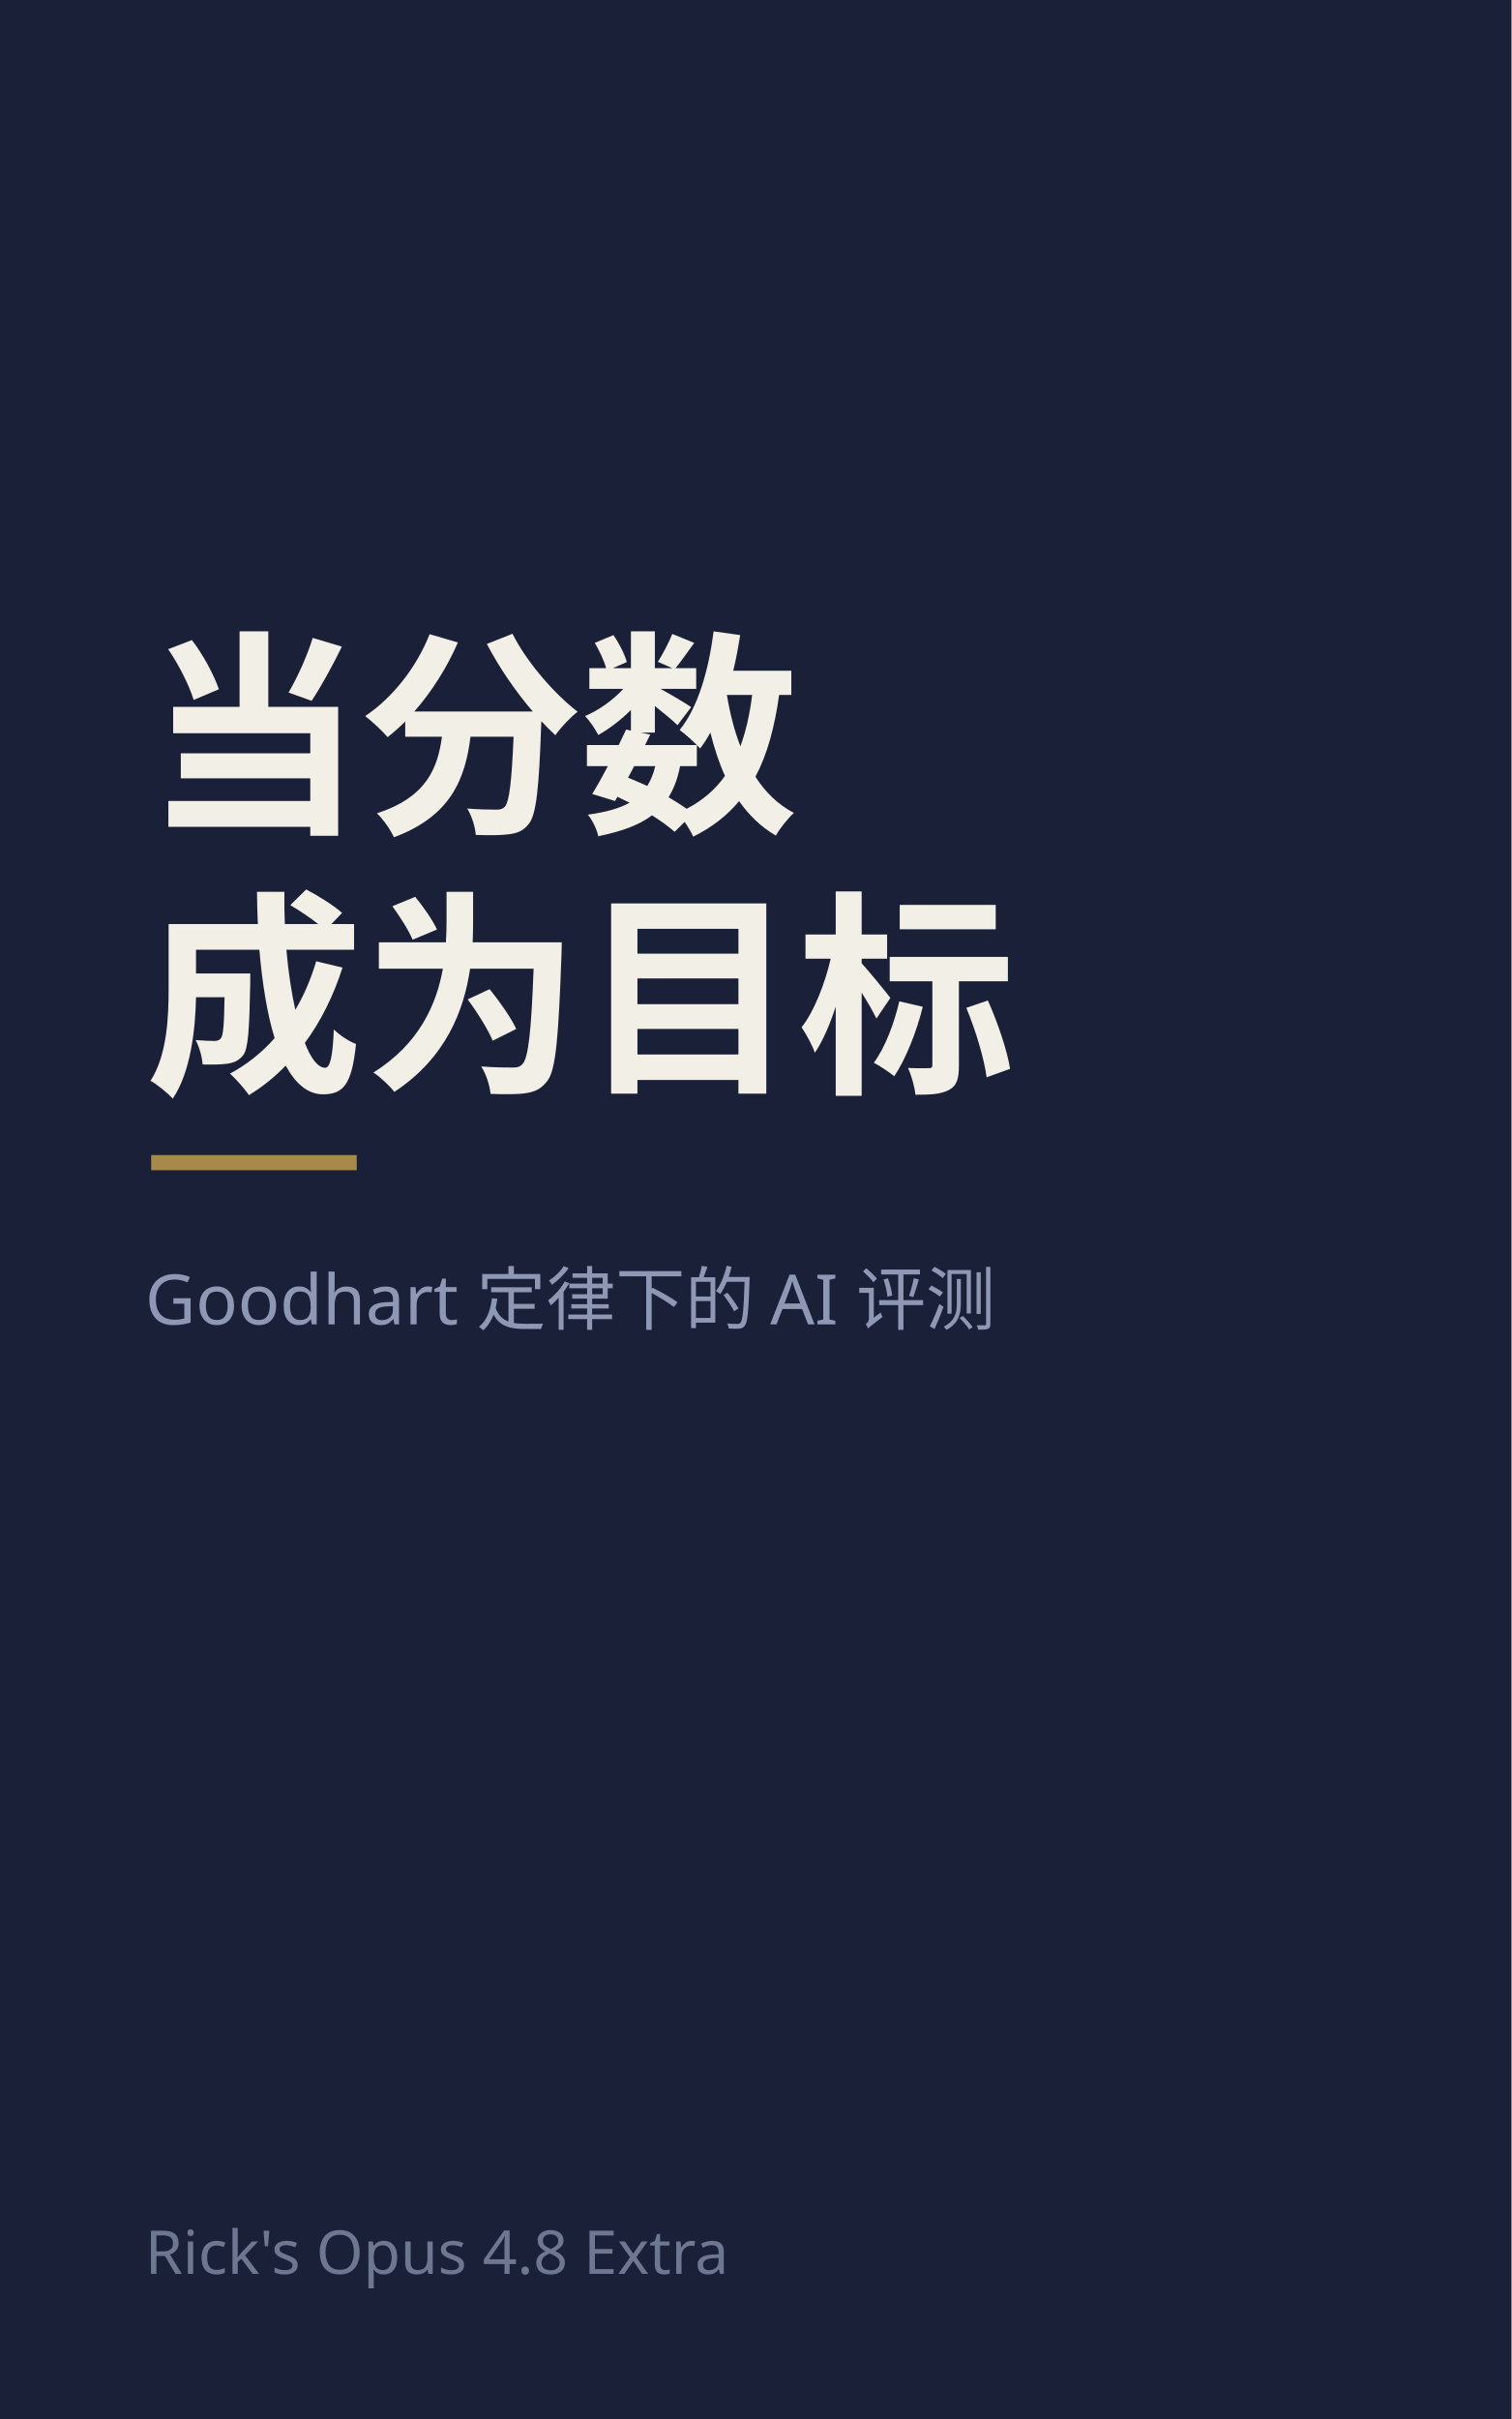
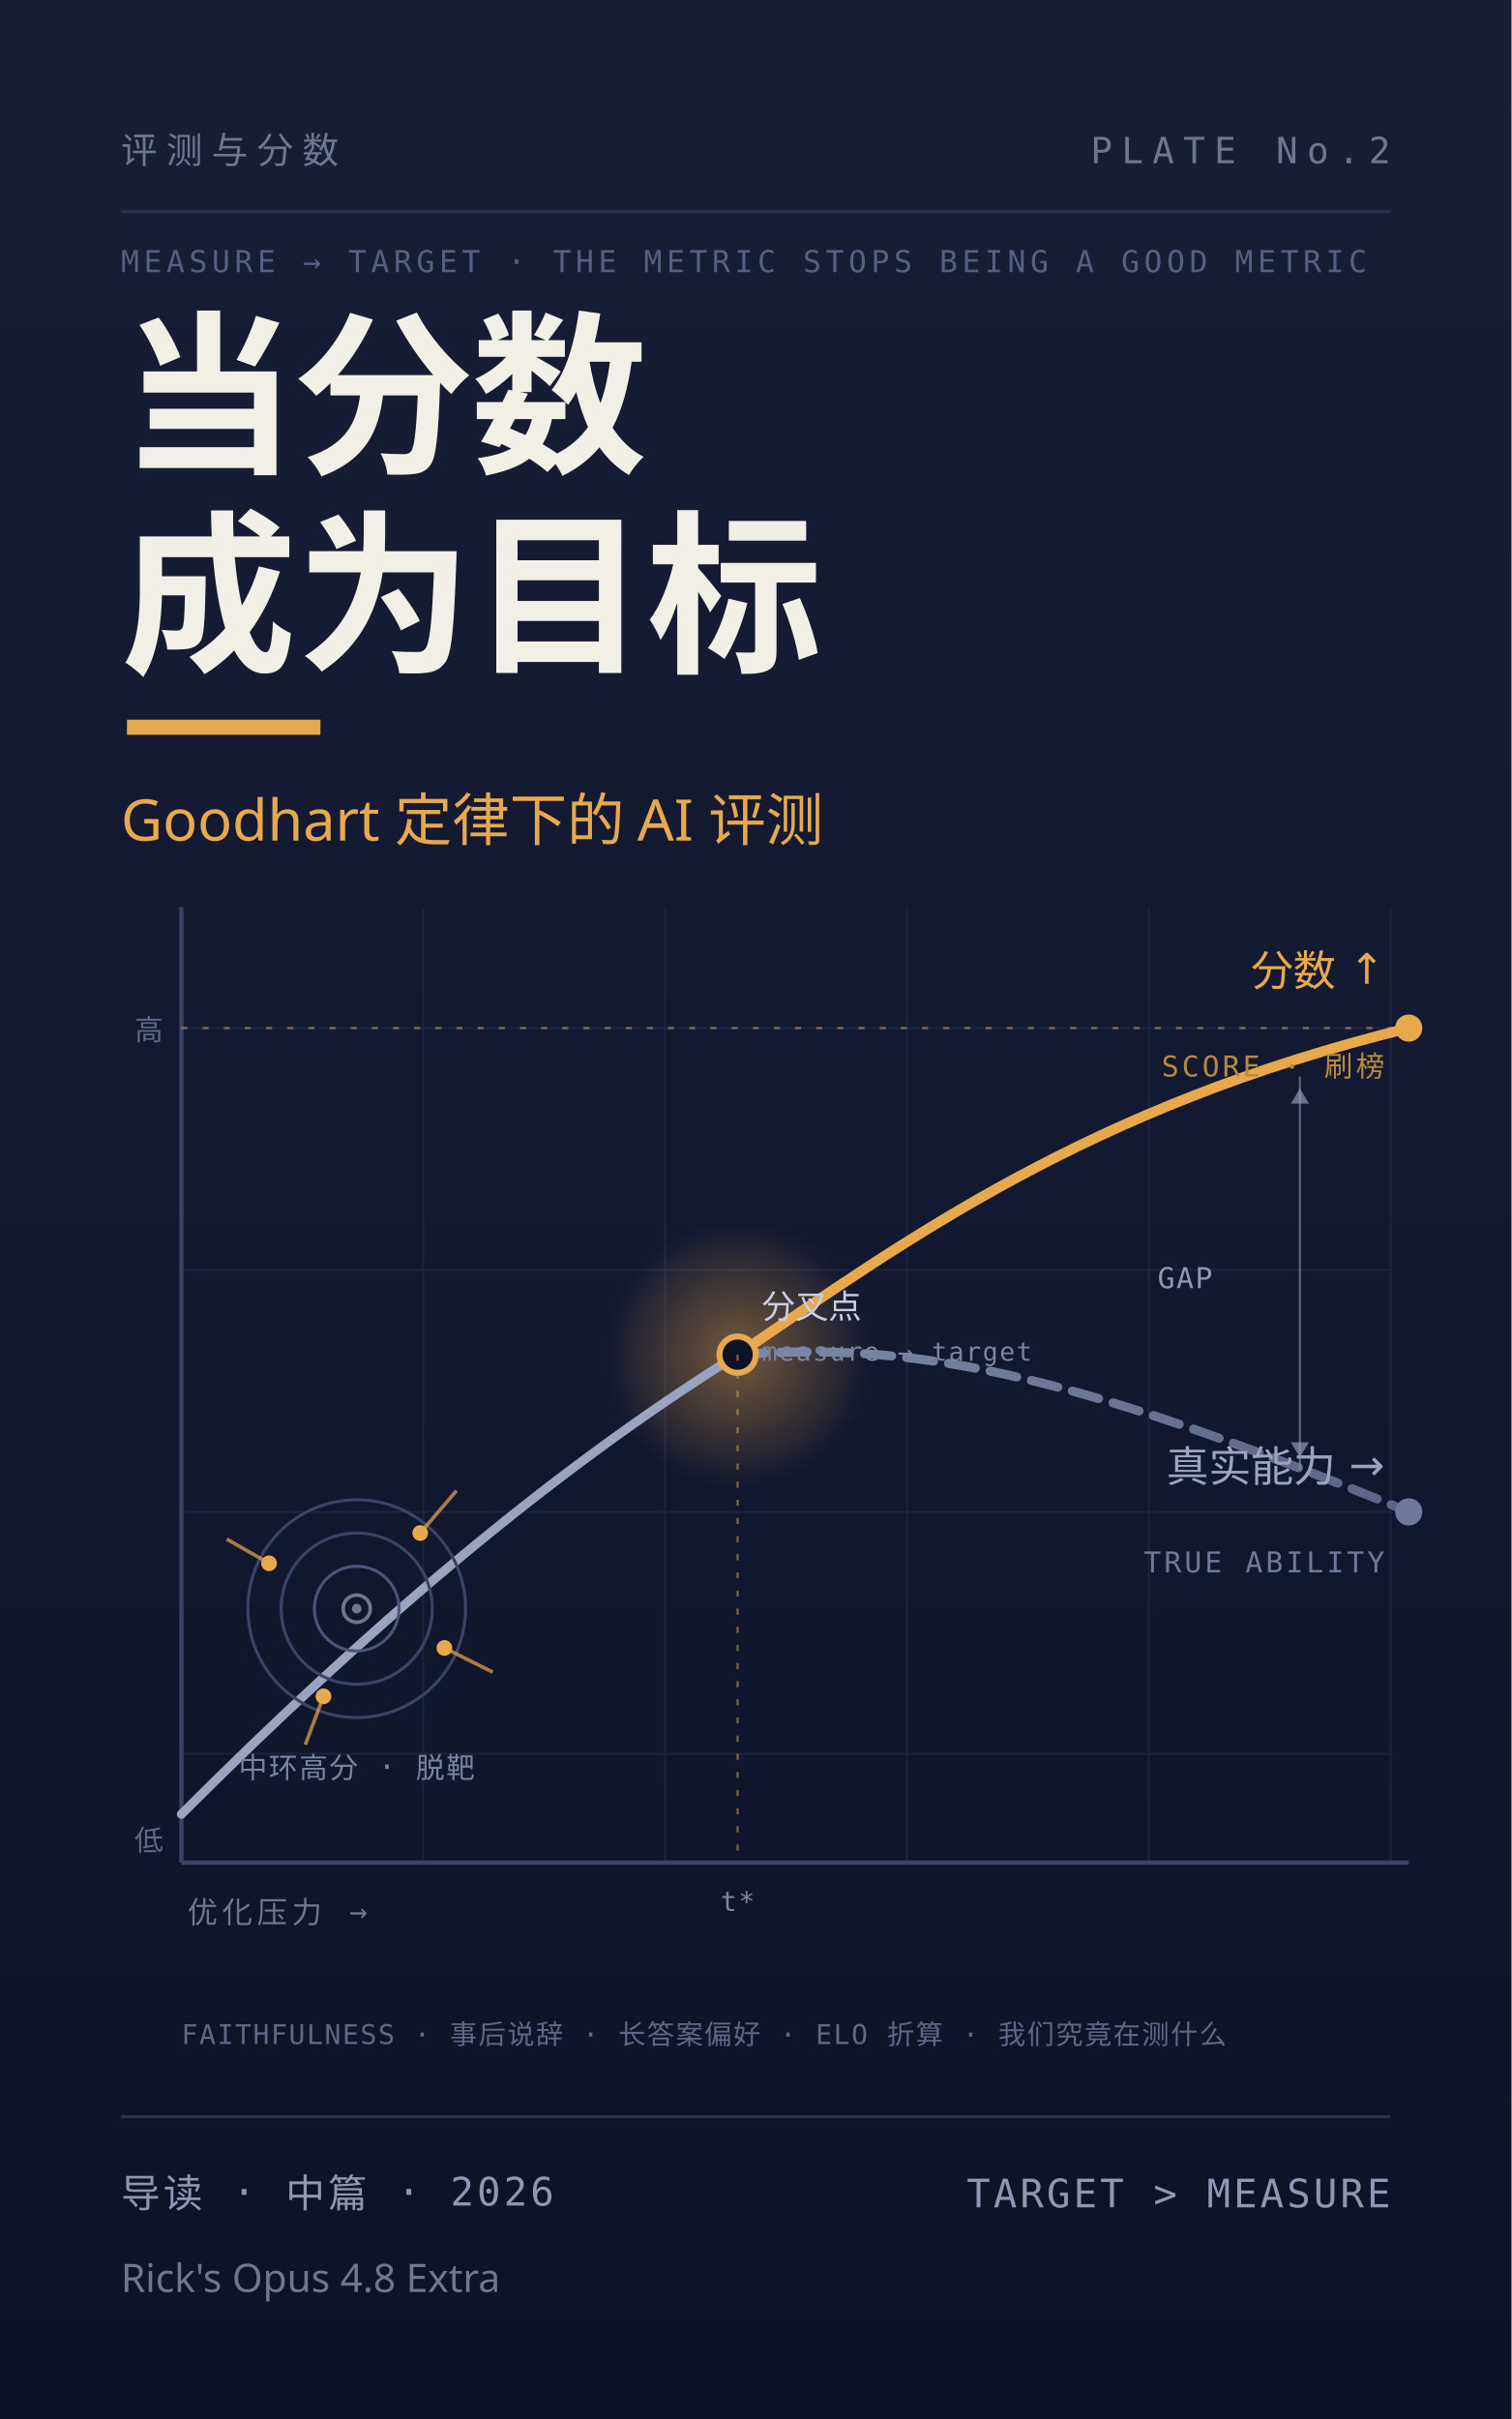
- <svg xmlns="http://www.w3.org/2000/svg" width="500" height="800" viewBox="0 0 500 800">
-   <rect width="500" height="800" fill="#1B2039" />
-   <text x="48" y="270" font-size="72" font-weight="700" fill="#F2EFE6" font-family="Songti SC, Noto Serif SC, STSong, serif">当分数</text>
-   <text x="48" y="356" font-size="72" font-weight="700" fill="#F2EFE6" font-family="Songti SC, Noto Serif SC, STSong, serif">成为目标</text>
-   <rect x="50" y="382" width="68" height="5" fill="#A8894C" />
-   <text x="48" y="438" font-size="23" fill="#8E97B3" font-family="PingFang SC, Noto Sans SC, sans-serif">Goodhart 定律下的 AI 评测</text>
-   <text x="48" y="752" font-size="20" fill="#6E7790" font-family="PingFang SC, Noto Sans SC, sans-serif">Rick's Opus 4.8 Extra</text>
+ <svg xmlns="http://www.w3.org/2000/svg" width="500" height="800" viewBox="0 0 500 800" role="img" aria-labelledby="t d">
+   <defs>
+     <linearGradient id="bg" x1="0" y1="0" x2="0" y2="1">
+       <stop offset="0" stop-color="#181E36" />
+       <stop offset="0.55" stop-color="#121830" />
+       <stop offset="1" stop-color="#0D1226" />
+     </linearGradient>
+     <linearGradient id="trueFade" x1="0" y1="0" x2="1" y2="0">
+       <stop offset="0" stop-color="#7E8AA8" />
+       <stop offset="1" stop-color="#5A6486" />
+     </linearGradient>
+     <radialGradient id="forkGlow" cx="0.5" cy="0.5" r="0.5">
+       <stop offset="0" stop-color="#E8A84C" stop-opacity="0.45" />
+       <stop offset="1" stop-color="#E8A84C" stop-opacity="0" />
+     </radialGradient>
+   </defs>
+   <rect width="500" height="800" fill="url(#bg)" />
+   <g stroke="#2A3252" stroke-width="0.6" opacity="0.5">
+     <line x1="60" y1="300" x2="60" y2="616" />
+     <line x1="140" y1="300" x2="140" y2="616" />
+     <line x1="220" y1="300" x2="220" y2="616" />
+     <line x1="300" y1="300" x2="300" y2="616" />
+     <line x1="380" y1="300" x2="380" y2="616" />
+     <line x1="460" y1="300" x2="460" y2="616" />
+     <line x1="60" y1="340" x2="460" y2="340" />
+     <line x1="60" y1="420" x2="460" y2="420" />
+     <line x1="60" y1="500" x2="460" y2="500" />
+     <line x1="60" y1="580" x2="460" y2="580" />
+   </g>
+   <text x="40" y="54" font-size="12" letter-spacing="3" fill="#6E7790" font-family="ui-monospace, Menlo, monospace">评测与分数</text>
+   <text x="460" y="54" text-anchor="end" font-size="12" letter-spacing="3" fill="#6E7790" font-family="ui-monospace, Menlo, monospace">PLATE No.2</text>
+   <line x1="40" y1="70" x2="460" y2="70" stroke="#2A3350" stroke-width="1" />
+   <text x="40" y="90" font-size="10" letter-spacing="1.5" fill="#566085" font-family="ui-monospace, Menlo, monospace">MEASURE → TARGET · THE METRIC STOPS BEING A GOOD METRIC</text>
+   <text x="40" y="152" font-size="58" font-weight="700" fill="#F2EFE6" font-family="Songti SC, Noto Serif SC, STSong, serif">当分数</text>
+   <text x="40" y="218" font-size="58" font-weight="700" fill="#F2EFE6" font-family="Songti SC, Noto Serif SC, STSong, serif">成为目标</text>
+   <rect x="42" y="238" width="64" height="5" fill="#E8A84C" />
+   <text x="40" y="278" font-size="19" fill="#E8A84C" font-family="PingFang SC, Noto Sans SC, sans-serif">Goodhart 定律下的 AI 评测</text>
+   <line x1="60" y1="616" x2="466" y2="616" stroke="#3A4468" stroke-width="1.4" />
+   <line x1="60" y1="300" x2="60" y2="616" stroke="#3A4468" stroke-width="1.4" />
+   <text x="62" y="636" font-size="10" letter-spacing="1.5" fill="#6E7790" font-family="ui-monospace, Menlo, monospace">优化压力 →</text>
+   <g font-size="9.5" letter-spacing="1" fill="#5E6888" font-family="ui-monospace, Menlo, monospace">
+     <text x="54" y="344" text-anchor="end">高</text>
+     <text x="54" y="612" text-anchor="end">低</text>
+   </g>
+   <circle cx="244" cy="448" r="44" fill="url(#forkGlow)" />
+   <path d="M 60 600 C 120 540 180 488 244 448" fill="none" stroke="#9AA4C0" stroke-width="3" stroke-linecap="round" />
+   <path d="M 244 448 C 300 410 360 366 466 340" fill="none" stroke="#E8A84C" stroke-width="3.4" stroke-linecap="round" />
+   <line x1="60" y1="340" x2="466" y2="340" stroke="#E8A84C" stroke-width="0.8" stroke-dasharray="2 5" opacity="0.5" />
+   <circle cx="466" cy="340" r="4.5" fill="#E8A84C" />
+   <text x="458" y="326" text-anchor="end" font-size="14" fill="#E8A84C" font-family="PingFang SC, Noto Sans SC, sans-serif">分数 ↑</text>
+   <text x="458" y="356" text-anchor="end" font-size="9.5" letter-spacing="1" fill="#B98A3E" font-family="ui-monospace, Menlo, monospace">SCORE · 刷榜</text>
+   <path d="M 244 448 C 300 444 350 452 466 500" fill="none" stroke="url(#trueFade)" stroke-width="3" stroke-linecap="round" stroke-dasharray="9 5" />
+   <circle cx="466" cy="500" r="4.5" fill="#6E7A9C" />
+   <text x="458" y="490" text-anchor="end" font-size="14" fill="#9AA4C0" font-family="PingFang SC, Noto Sans SC, sans-serif">真实能力 →</text>
+   <text x="458" y="520" text-anchor="end" font-size="9.5" letter-spacing="1" fill="#6E7A9C" font-family="ui-monospace, Menlo, monospace">TRUE ABILITY</text>
+   <circle cx="244" cy="448" r="6" fill="#0D1226" stroke="#E8A84C" stroke-width="2" />
+   <line x1="244" y1="448" x2="244" y2="616" stroke="#E8A84C" stroke-width="0.7" stroke-dasharray="2 4" opacity="0.55" />
+   <text x="252" y="436" font-size="11" fill="#C9CEE0" font-family="PingFang SC, Noto Sans SC, sans-serif">分叉点</text>
+   <text x="252" y="450" font-size="8.5" letter-spacing="0.5" fill="#7A84A4" font-family="ui-monospace, Menlo, monospace">measure → target</text>
+   <text x="244" y="632" font-size="9" letter-spacing="0.5" fill="#7A84A4" font-family="ui-monospace, Menlo, monospace" text-anchor="middle">t*</text>
+   <text x="392" y="426" font-size="9.5" letter-spacing="0.5" fill="#8E97B3" font-family="ui-monospace, Menlo, monospace" text-anchor="middle">GAP</text>
+   <line x1="430" y1="356" x2="430" y2="486" stroke="#8E97B3" stroke-width="0.7" opacity="0.6" />
+   <path d="M 430 360 l -3 5 l 6 0 z" fill="#8E97B3" opacity="0.7" />
+   <path d="M 430 482 l -3 -5 l 6 0 z" fill="#8E97B3" opacity="0.7" />
+   <g transform="translate(118 532)">
+     <circle r="36" fill="none" stroke="#3A4468" stroke-width="1" />
+     <circle r="25" fill="none" stroke="#3A4468" stroke-width="1" />
+     <circle r="14" fill="none" stroke="#4A547C" stroke-width="1" />
+     <circle r="4.5" fill="none" stroke="#6E7790" stroke-width="1.2" />
+     <circle r="1.6" fill="#6E7790" />
+     <g fill="#E8A84C">
+       <circle cx="-29" cy="-15" r="2.6" />
+       <circle cx="21" cy="-25" r="2.6" />
+       <circle cx="29" cy="13" r="2.6" />
+       <circle cx="-11" cy="29" r="2.6" />
+     </g>
+     <g stroke="#E8A84C" stroke-width="1.2" opacity="0.7">
+       <line x1="-43" y1="-23" x2="-29" y2="-15" />
+       <line x1="33" y1="-39" x2="21" y2="-25" />
+       <line x1="45" y1="21" x2="29" y2="13" />
+       <line x1="-17" y1="45" x2="-11" y2="29" />
+     </g>
+     <text x="0" y="56" text-anchor="middle" font-size="9.5" letter-spacing="0.5" fill="#7A84A4" font-family="ui-monospace, Menlo, monospace">中环高分 · 脱靶</text>
+   </g>
+   <text x="60" y="676" font-size="9" letter-spacing="0.5" fill="#5E6888" font-family="ui-monospace, Menlo, monospace">FAITHFULNESS · 事后说辞 · 长答案偏好 · ELO 折算 · 我们究竟在测什么</text>
+   <line x1="40" y1="700" x2="460" y2="700" stroke="#2A3350" stroke-width="1" />
+   <text x="40" y="730" font-size="13" fill="#8E97B3" letter-spacing="1" font-family="ui-monospace, Menlo, monospace">导读 · 中篇 · 2026</text>
+   <text x="460" y="730" font-size="13" fill="#8E97B3" letter-spacing="1" text-anchor="end" font-family="ui-monospace, Menlo, monospace">TARGET &gt; MEASURE</text>
+   <text x="40" y="758" font-size="13" fill="#6E7790" font-family="PingFang SC, Noto Sans SC, sans-serif">Rick's Opus 4.8 Extra</text>
</svg>
